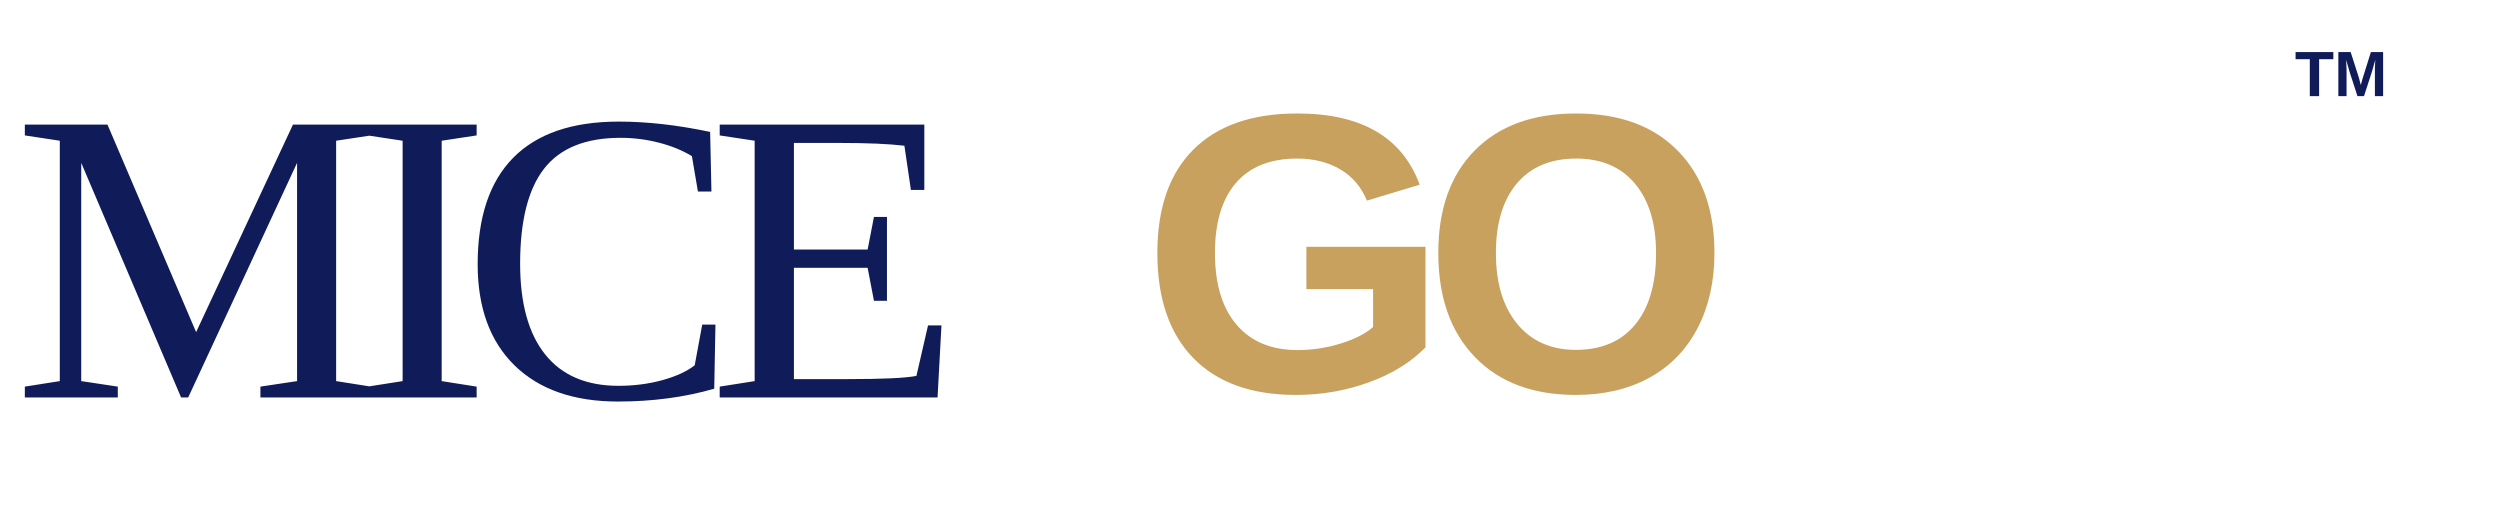
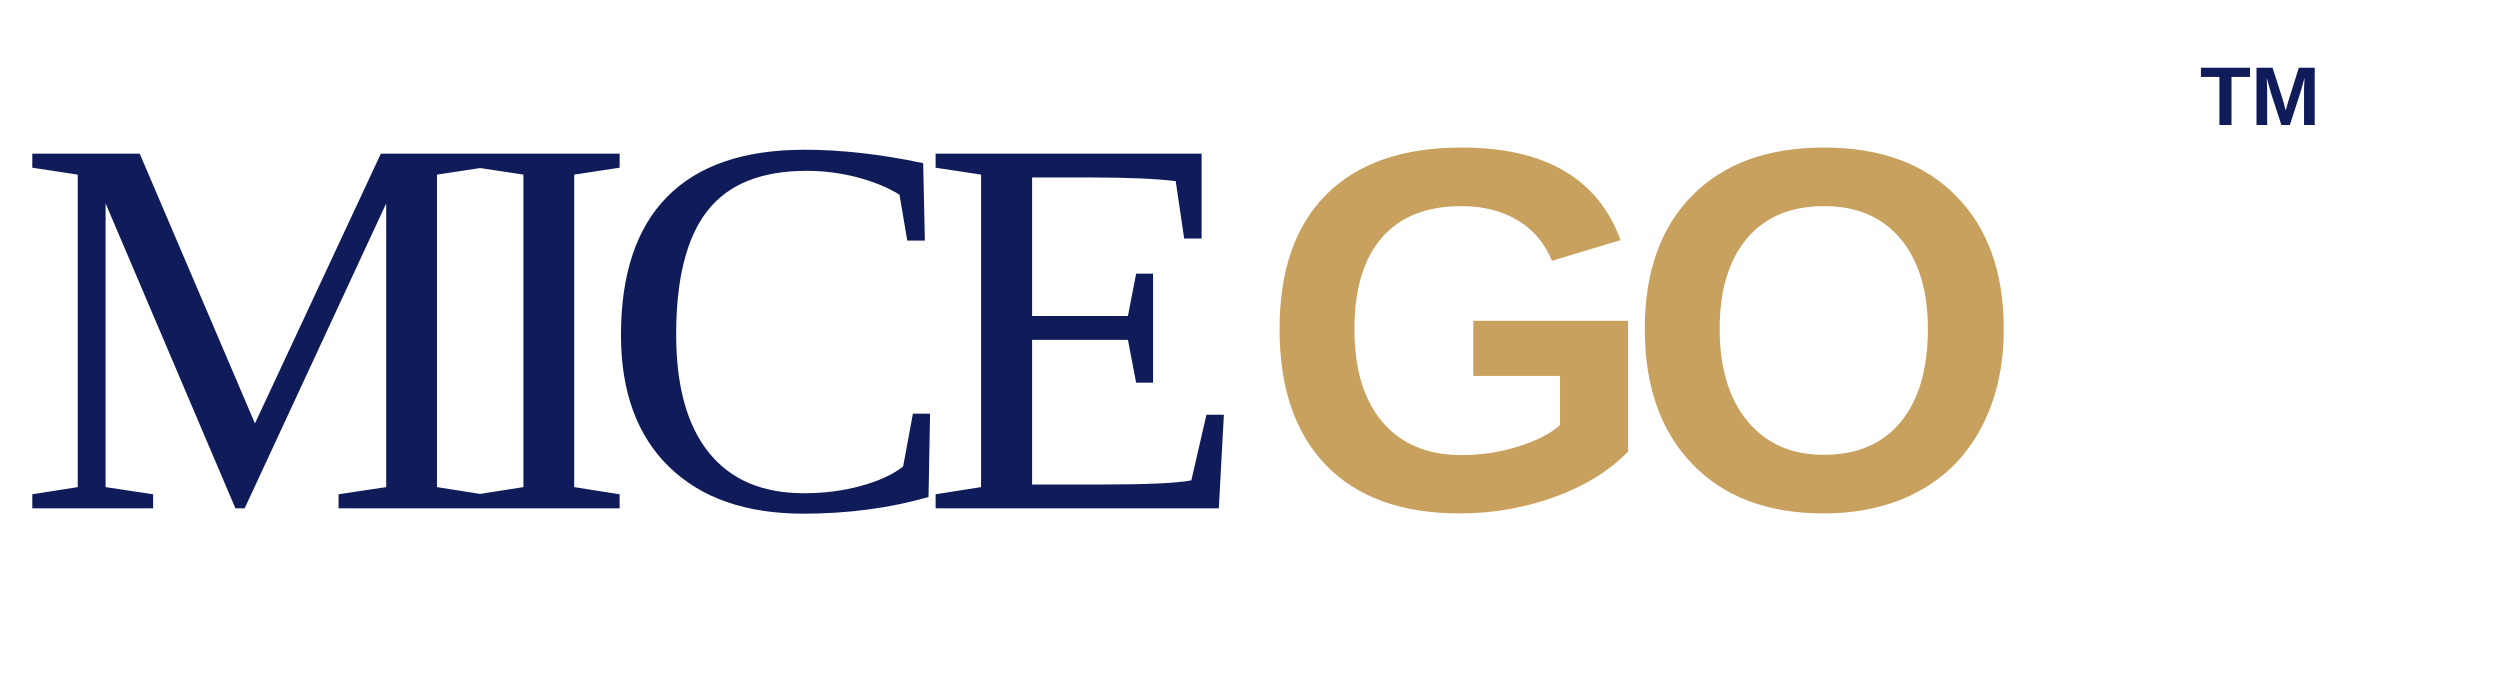
- <svg xmlns="http://www.w3.org/2000/svg" viewBox="0 0 390 82" role="img" aria-labelledby="title">
-   <text x="2" y="62" fill="#101b5a" font-family="Georgia, 'Times New Roman', serif" font-size="65" letter-spacing="-4.8">MICE</text>
-   <text x="178" y="61" fill="#c7a15d" font-family="Arial, Helvetica, sans-serif" font-size="62" font-weight="800" letter-spacing="-4.4">GO</text>
-   <text x="358" y="15" fill="#101b5a" font-family="Arial, Helvetica, sans-serif" font-size="10" font-weight="700">TM</text>
+ <svg xmlns="http://www.w3.org/2000/svg" viewBox="0 0 300 82" role="img" aria-labelledby="title">
+   <text x="2" y="61" fill="#101b5a" font-family="Georgia, 'Times New Roman', serif" font-size="65" letter-spacing="-4.8">MICE</text>
+   <text x="151" y="61" fill="#c7a15d" font-family="Arial, Helvetica, sans-serif" font-size="62" font-weight="800" letter-spacing="-4.4">GO</text>
+   <text x="264" y="15" fill="#101b5a" font-family="Arial, Helvetica, sans-serif" font-size="10" font-weight="700">TM</text>
</svg>
